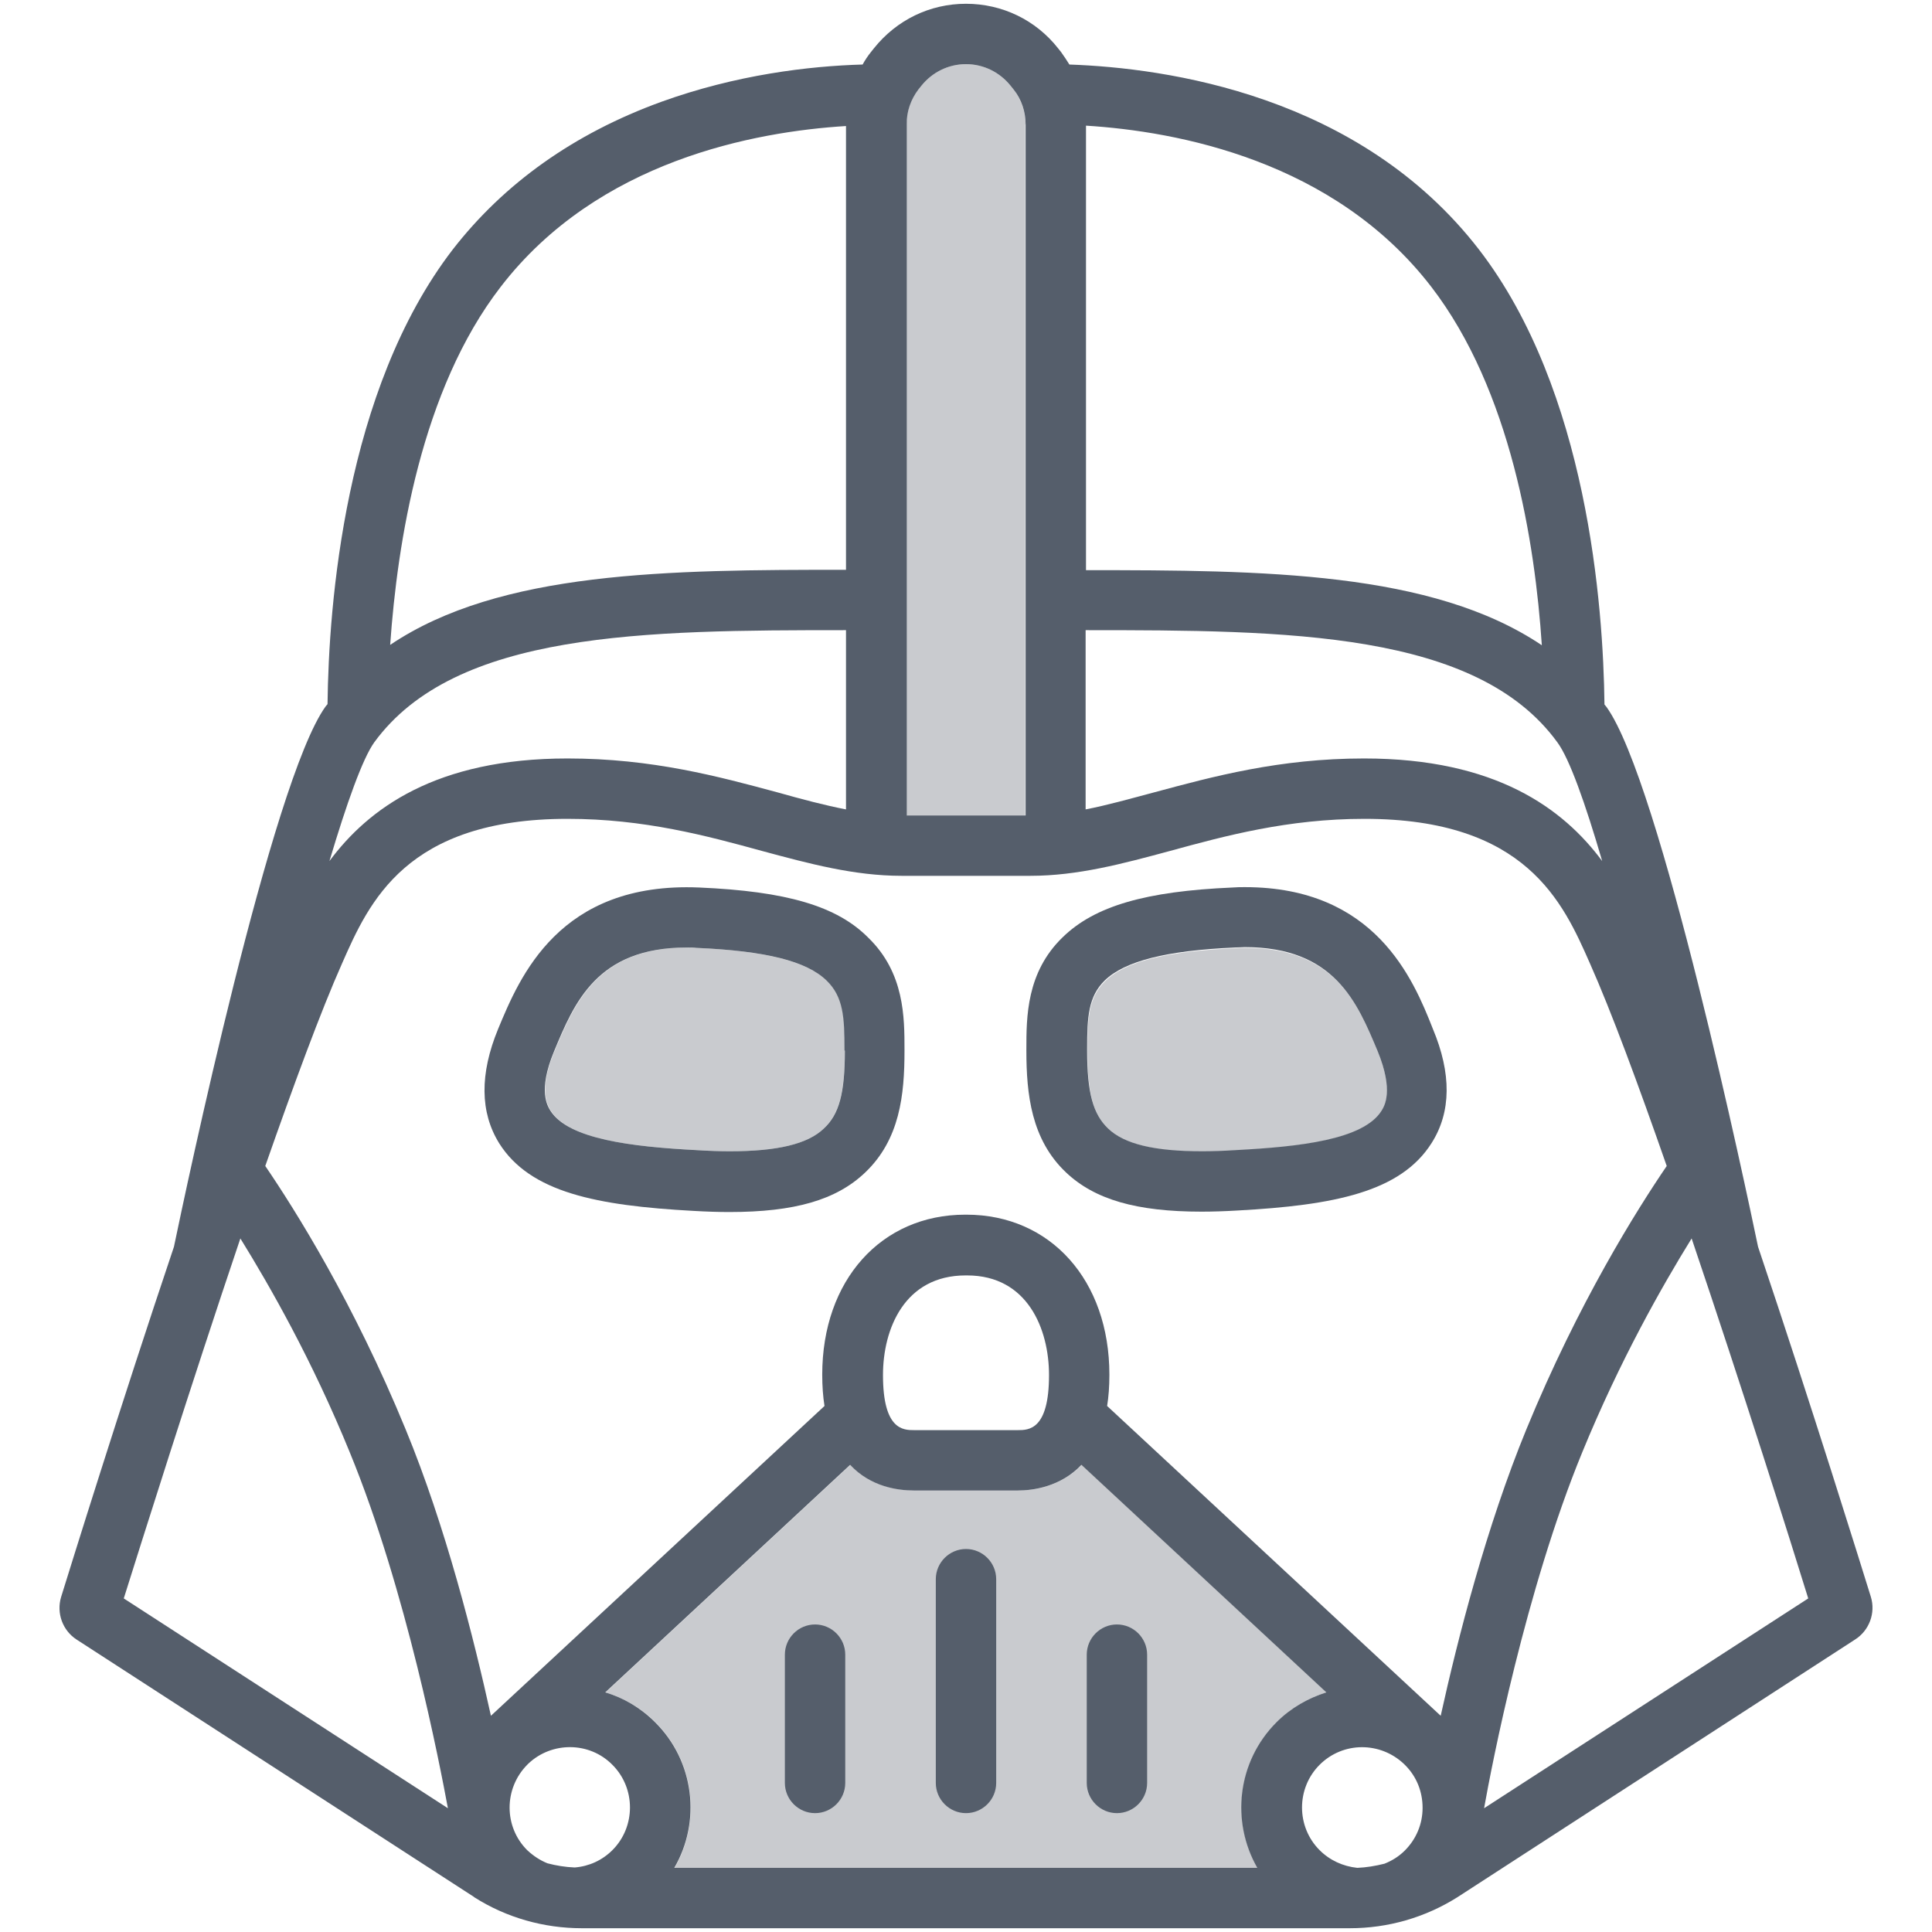
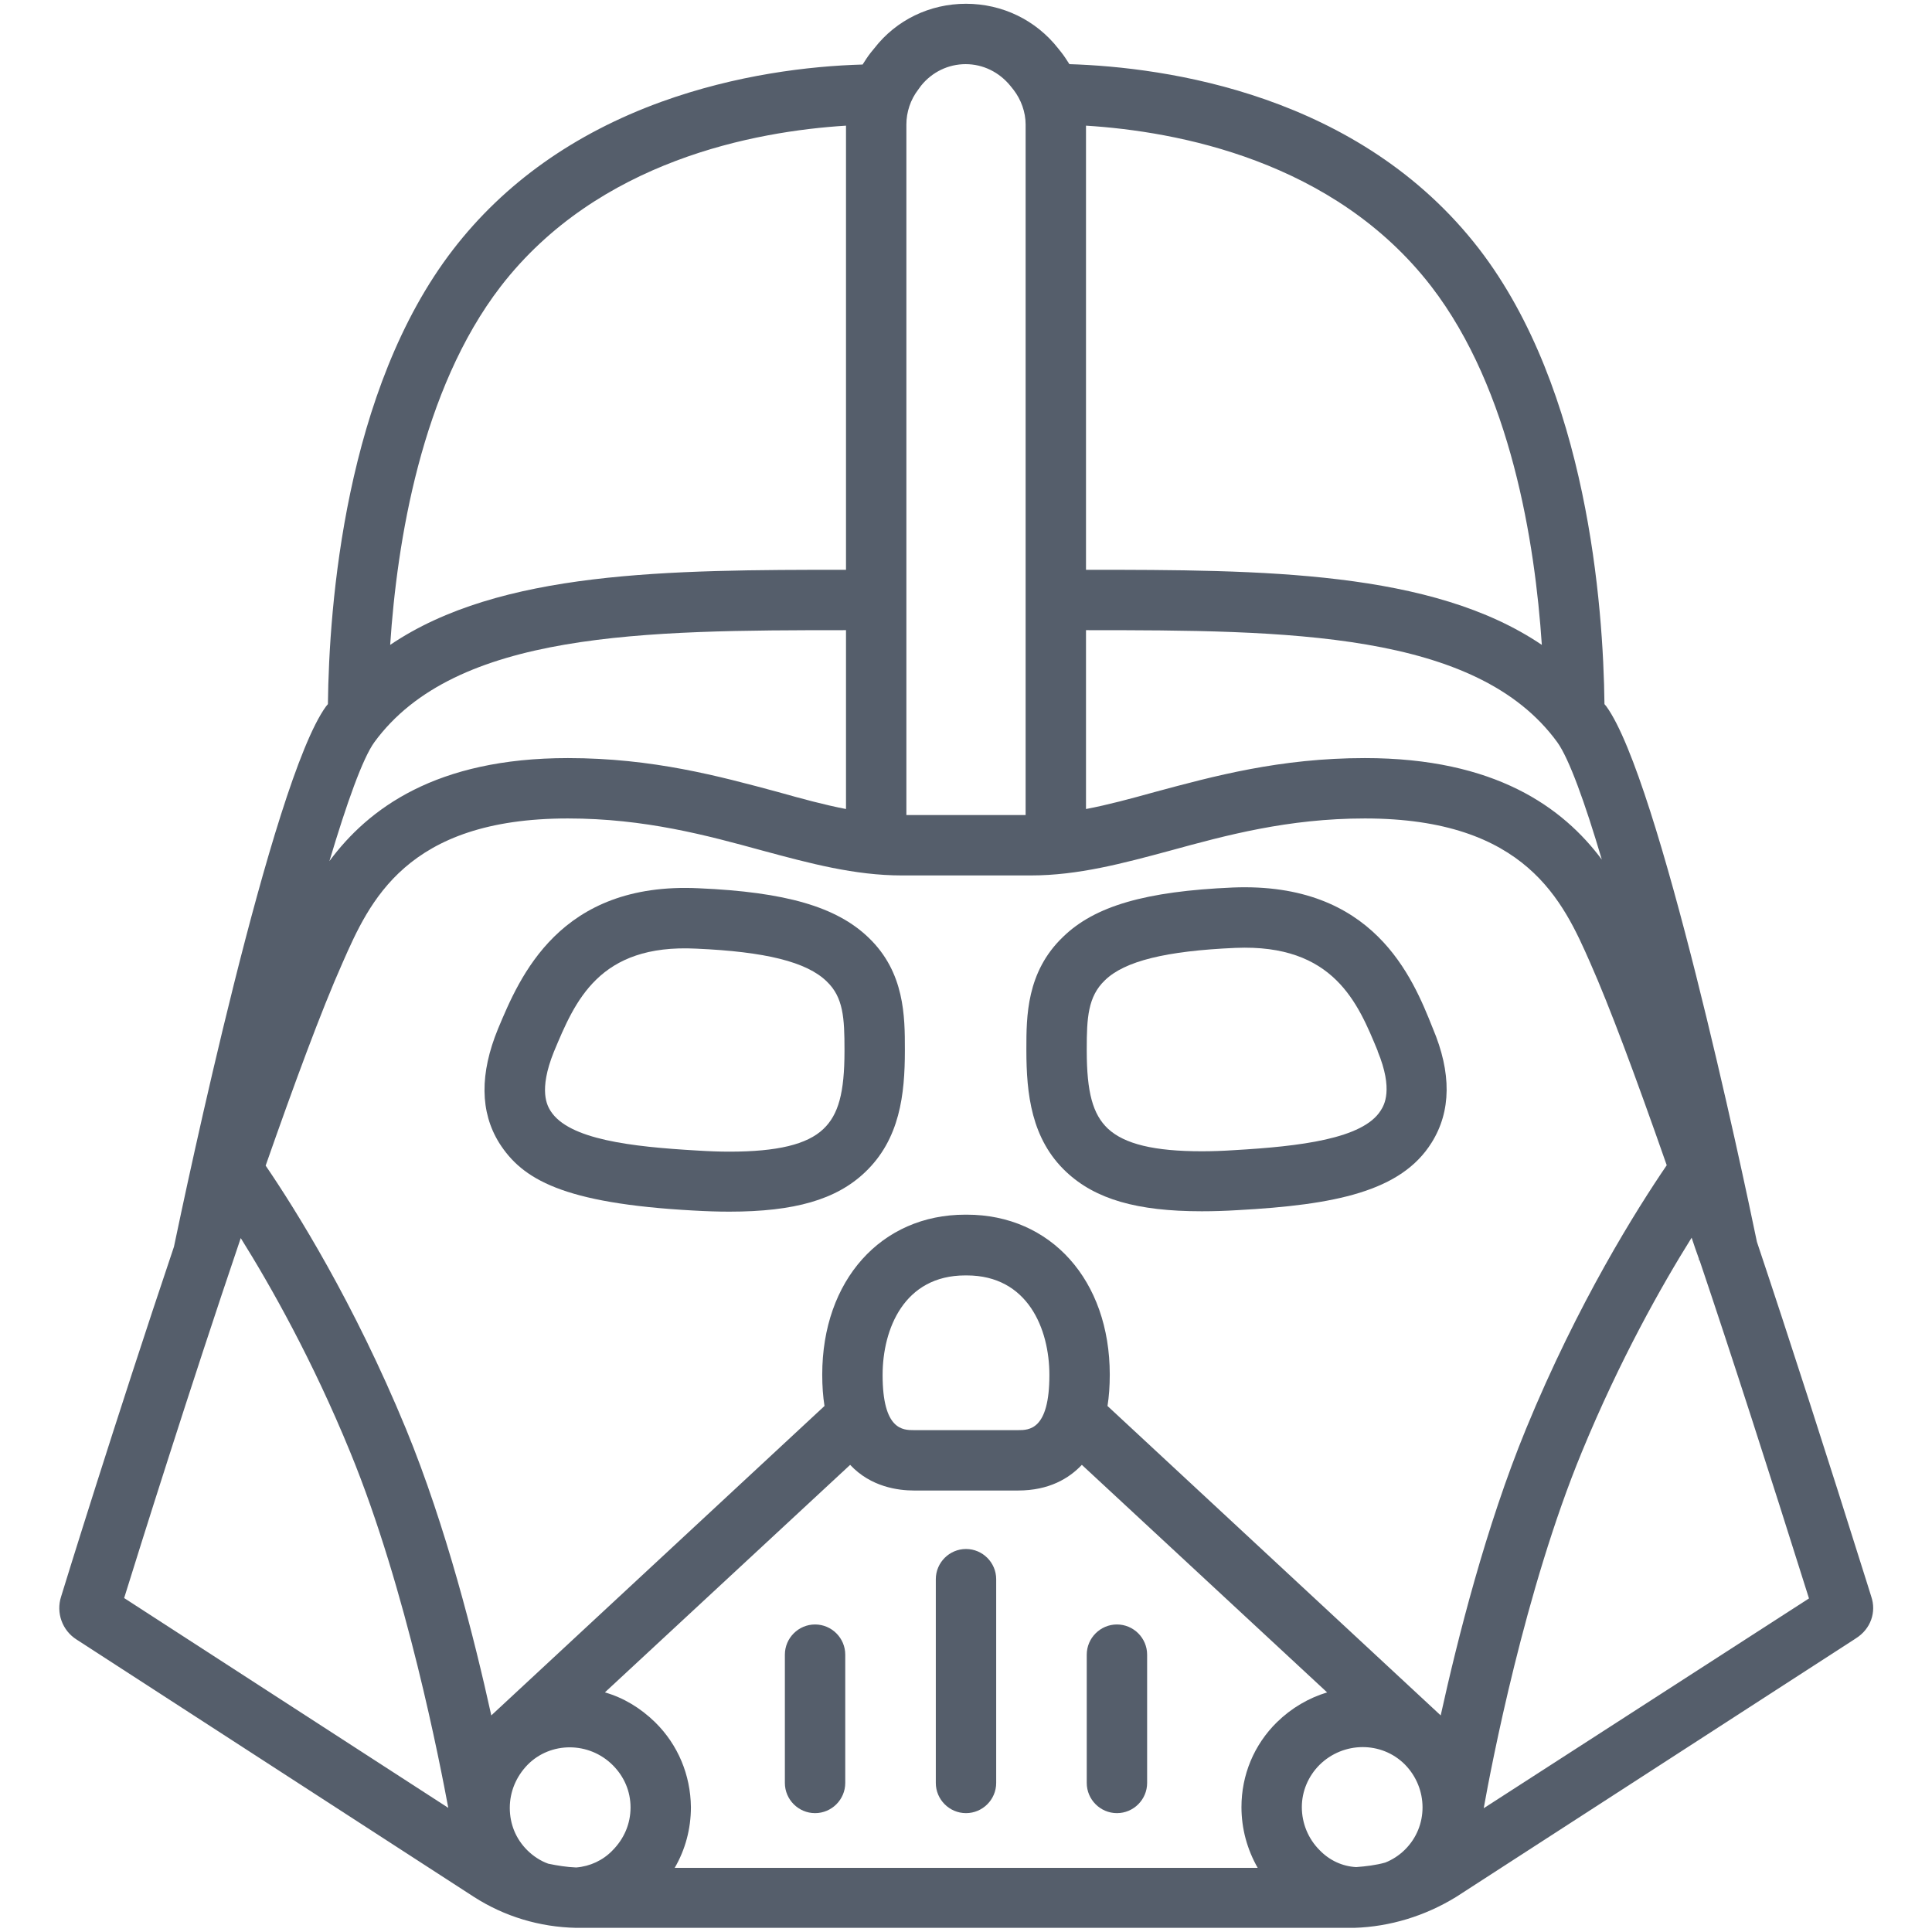
<svg xmlns="http://www.w3.org/2000/svg" version="1.1" id="Layer_1" x="0px" y="0px" viewBox="0 0 512 512" style="enable-background:new 0 0 512 512;" xml:space="preserve">
  <style type="text/css">
- 	.st0{fill:#C9CBCF;}
- 	.st1{fill:#555E6B;}
+ 	.st0{fill:#555E6B;}
</style>
  <g>
-     <path class="st0" d="M365.2,278.8c-5.4-13-11.4-27.6-35.2-27.6c-0.8,0-1.7,0-2.6,0.1h0c-18.3,0.8-29.2,3.5-34.5,8.7   c-4.4,4.3-4.7,9.7-4.7,18.2v0.3c0,11.3,1.5,16.9,5.6,20.7c4.3,4.1,12.3,6,24.9,6c2.6,0,5.6-0.1,8.7-0.3c17.3-0.9,34-2.9,38.8-10.4   C366.9,293.1,369.4,289.1,365.2,278.8z" />
-     <path class="st0" d="M193.4,305.1c12.7,0,20.6-1.9,24.9-6c4-3.8,5.6-9.4,5.6-20.7v-0.3c0-8.5-0.3-13.9-4.7-18.2   c-5.3-5.1-16.3-7.9-34.5-8.7c-0.9,0-1.8-0.1-2.6-0.1c-23.8,0-29.8,14.7-35.2,27.6v0c-4.3,10.3-1.7,14.4-0.9,15.7   c4.8,7.6,21.5,9.5,38.8,10.4C187.9,305,190.8,305.1,193.4,305.1z" />
-     <path class="st0" d="M269.7,395H256h0h-13.7c-4.1,0-11.4-1-16.9-6.8l-64.9,60.3c4.8,1.5,9.4,4.1,13.2,7.9   c10.5,10.5,12.1,26.4,5.1,38.6H256h77.3c-7.1-12.2-5.4-28.2,5.1-38.6c3.8-3.8,8.4-6.5,13.2-7.9l-64.9-60.3   C281.1,394,273.9,395,269.7,395z" />
-     <path class="st0" d="M271.8,33c0-3.3-1.1-6.6-3.2-9.3l-0.8-1c-2.9-3.6-7.2-5.7-11.8-5.7c-4.6,0-8.9,2.1-11.8,5.7l-0.8,1   c-2.1,2.6-3.2,5.9-3.2,9.3v183.1h31.5V33z" />
-   </g>
-   <g>
-     <path class="st1" d="M329.9,235.1c-1.1,0-2.1,0-3.3,0.1c-23,1-36.5,4.9-45,13.2c-9.6,9.3-9.6,21.1-9.6,29.7v0.3   c0,11.6,1.3,23.6,10.5,32.3c7.6,7.2,18.7,10.4,35.9,10.4c2.9,0,6.1-0.1,9.5-0.3c25.7-1.4,43.3-4.9,51.5-17.9   c5.2-8.2,5.3-18.4,0.3-30.3C374.5,259.4,364.4,235.1,329.9,235.1z M366.1,294.4c-4.8,7.6-21.5,9.5-38.8,10.4   c-3.1,0.2-6,0.3-8.7,0.3c-12.7,0-20.6-1.9-24.9-6c-4-3.8-5.6-9.4-5.6-20.7V278c0-8.5,0.3-13.9,4.7-18.2c5.3-5.1,16.3-7.9,34.5-8.7   h0c0.9,0,1.8-0.1,2.6-0.1c23.8,0,29.8,14.7,35.2,27.6C369.4,289.1,366.9,293.1,366.1,294.4z" />
-     <path class="st1" d="M296,430.5c-4.4,0-8,3.6-8,8v34c0,4.4,3.6,8,8,8s8-3.6,8-8v-34C304,434.1,300.4,430.5,296,430.5z" />
-     <path class="st1" d="M256,410.5c-4.4,0-8,3.6-8,8v54c0,4.4,3.6,8,8,8s8-3.6,8-8v-54C264,414.1,260.4,410.5,256,410.5z" />
-     <path class="st1" d="M185.3,235.2c-37.2-1.6-47.6,23.8-53.3,37.5c-4.9,11.9-4.8,22.1,0.3,30.3c8.2,13,25.8,16.5,51.5,17.9   c3.4,0.2,6.6,0.3,9.5,0.3c17.3,0,28.3-3.2,35.9-10.4c9.3-8.8,10.5-20.7,10.5-32.3v-0.3c0-8.6,0-20.4-9.6-29.7   C221.8,240.1,208.4,236.2,185.3,235.2z M223.9,278.4c0,11.3-1.5,16.9-5.6,20.7c-4.3,4.1-12.3,6-24.9,6c-2.6,0-5.6-0.1-8.7-0.3   c-17.3-0.9-34-2.9-38.8-10.4c-0.8-1.3-3.4-5.3,0.9-15.7c5.4-13,11.4-27.6,35.2-27.6c0.8,0,1.7,0,2.6,0.1   c18.3,0.8,29.2,3.5,34.5,8.7c4.4,4.3,4.7,9.7,4.7,18.2V278.4z" />
-     <path class="st1" d="M216,430.5c-4.4,0-8,3.6-8,8v34c0,4.4,3.6,8,8,8s8-3.6,8-8v-34C224,434.1,220.4,430.5,216,430.5z" />
-     <path class="st1" d="M495.8,423.2c-2.4-7.7-15.5-50-29.9-92.8c-3-14.4-25.9-123.4-40.2-143.1c-0.2-0.2-0.3-0.4-0.5-0.6   c-0.3-26.1-4.5-83.2-33.2-120.5c-31.7-41.1-83-48.2-108.6-49.1c-0.7-1.1-1.4-2.2-2.2-3.3l-0.8-1C274.5,5.3,265.6,1,256,1v0   c0,0,0,0,0,0s0,0,0,0v0c-9.6,0-18.4,4.3-24.4,11.8l-0.8,1c-0.8,1-1.6,2.2-2.2,3.3c-14.2,0.4-33.5,2.7-53.4,9.9   c-23.1,8.4-41.6,21.6-55.2,39.1c-28.7,37.3-32.9,94.4-33.2,120.5c-0.2,0.2-0.3,0.4-0.5,0.6C72,207,49.1,316,46.1,330.4   c-14.4,42.8-27.5,85.1-29.9,92.8c-1.3,4.3,0.4,8.9,4.1,11.3l105.3,68.2l0.1,0.1c8.5,5.4,18.4,8.2,28.5,8.2h203.5   c10.1,0,19.9-2.8,28.5-8.2l105.4-68.3C495.4,432.1,497.1,427.4,495.8,423.2z M349.7,490.3c-6.2-6.2-6.2-16.4,0-22.6   c6.2-6.2,16.1-6.2,22.4-0.2l0.3,0.3c3,3,4.6,7,4.6,11.3c0,4.3-1.7,8.3-4.7,11.3c-1.6,1.6-3.4,2.7-5.4,3.5c-2.4,0.6-4.8,1-7.2,1.1   C355.9,494.6,352.4,493,349.7,490.3z M381.8,454.7l-88.4-82.1c0.4-2.5,0.6-5.2,0.6-8.3c0-25-15.6-42.4-37.9-42.4H256h0h-0.2   c-22.3,0-37.9,17.4-37.9,42.4c0,3,0.2,5.8,0.6,8.3l-88.4,82.1c-4.5-20.4-12-50.2-22.6-75.9c-13.8-33.6-29.3-58.2-37.2-69.8   c7.5-21.4,14.7-41,20.4-53.8c7.1-16.1,16.9-38.2,59.7-38.2c20.3,0,36.9,4.5,51.5,8.5c12.6,3.4,24.5,6.6,37,6.6h34.2   c12.5,0,24.4-3.2,37-6.6c14.6-4,31.2-8.5,51.5-8.5c42.8,0,52.6,22.1,59.7,38.2c5.7,12.8,12.9,32.3,20.4,53.8   c-7.9,11.6-23.4,36.2-37.2,69.8C393.9,404.6,386.3,434.3,381.8,454.7z M278,364.4c0,14.6-5.4,14.6-8.3,14.6H256h0h-13.7   c-2.9,0-8.3,0-8.3-14.6c0-12.2,5.7-26.4,21.9-26.4h0.2h0h0.2C272.3,338,278,352.2,278,364.4z M162.3,467.7c6.2,6.2,6.2,16.4,0,22.6   c-2.7,2.7-6.2,4.3-10,4.6c-2.5-0.1-4.9-0.5-7.2-1.1c-2-0.8-3.8-2-5.4-3.5c-6.2-6.2-6.2-16.3,0-22.6l0.3-0.3   C146.2,461.5,156.2,461.5,162.3,467.7z M224.2,167v47.5c-5.7-1.1-11.7-2.7-18.1-4.5c-15.6-4.2-33.2-9-55.7-9   c-34.9,0-52.8,13.3-63.1,27.2c4.6-15.4,8.8-27.2,11.9-31.5C120.7,167.3,170.8,167,224.2,167z M287.8,167   c53.4,0,103.5,0.3,124.9,29.7c3.2,4.3,7.4,16.1,11.9,31.5c-10.3-13.9-28.2-27.2-63.1-27.2c-22.5,0-40.1,4.8-55.7,9   c-6.4,1.7-12.4,3.4-18.1,4.5V167z M379.3,76c21.1,27.4,27.5,67.8,29.3,95c-29.1-19.6-73.8-19.9-120.8-19.9V33.3   C311.9,34.8,353.5,42.5,379.3,76z M243.4,23.7l0.8-1c2.9-3.6,7.2-5.7,11.8-5.7c4.6,0,8.9,2.1,11.8,5.7l0.8,1   c2.1,2.6,3.2,5.9,3.2,9.3v183.1h-31.5V33C240.2,29.6,241.4,26.3,243.4,23.7z M132.7,76c25.8-33.5,67.4-41.1,91.5-42.6V151   c-47,0-91.7,0.3-120.8,19.9C105.3,143.8,111.6,103.3,132.7,76z M63.7,328.2c7.8,12.6,19,32.2,29,56.7c15,36.5,23.9,83,26,94.3   l-85.9-55.6C37.4,409,50.3,367.9,63.7,328.2z M178.7,495c7.1-12.2,5.4-28.2-5.1-38.6c-3.8-3.8-8.4-6.5-13.2-7.9l64.9-60.3   c5.5,5.9,12.8,6.8,16.9,6.8H256h0h13.7c4.1,0,11.4-1,16.9-6.8l64.9,60.3c-4.8,1.5-9.4,4.1-13.2,7.9c-10.5,10.5-12.1,26.4-5.1,38.6   H256H178.7z M393.3,479.2c2-11.3,11-57.8,26-94.3c10-24.4,21.2-44.1,29-56.7c13.4,39.6,26.4,80.8,30.9,95.4L393.3,479.2z" />
+     <path class="st0" d="M326.7,235.2L326.7,235.2c-23.1,1-36.6,4.9-45,13.1c-9.7,9.3-9.7,21.1-9.7,29.7v0.3c0,11.6,1.3,23.6,10.6,32.3   c7.7,7.2,18.7,10.4,35.9,10.4c3,0,6.3-0.1,9.5-0.3c25.7-1.4,43.3-4.9,51.4-17.9c5.2-8.3,5.3-18.5,0.3-30.3   C374.3,258.9,364,233.7,326.7,235.2z M365.9,294.3c-4.7,7.5-21.4,9.5-38.8,10.5c-3,0.2-5.9,0.3-8.6,0.3c-12.6,0-20.5-1.9-24.9-6   c-4-3.8-5.6-9.6-5.6-20.7V278c0-8.2,0.3-13.9,4.8-18.2c5.2-5.1,16.2-7.8,34.6-8.6c26.1-1.1,32.5,14.7,37.7,27.3l0,0.1   C369.3,288.8,366.8,292.9,365.9,294.3z" />
+     <path class="st0" d="M296,480.5c4.4,0,8-3.6,8-8v-34c0-4.4-3.6-8-8-8s-8,3.6-8,8v34C288,476.9,291.6,480.5,296,480.5z" />
+     <path class="st0" d="M256,480.5c4.4,0,8-3.6,8-8v-54c0-4.4-3.6-8-8-8c-4.4,0-8,3.6-8,8v54C248,476.9,251.6,480.5,256,480.5z" />
+     <path class="st0" d="M185.2,235.4c-37-1.8-47.5,23.6-53.2,37.2l7.4,3.1l-7.4-3.1l0,0c-4.9,11.9-4.8,22.1,0.3,30.3   c6.1,9.6,16.8,16,51.4,17.9c3.5,0.2,6.6,0.3,9.6,0.3c17.3,0,28.3-3.2,35.9-10.4c9.3-8.8,10.6-20.7,10.6-32.3v-0.3   c0-8.6,0-20.4-9.6-29.6C221.7,240.3,208.2,236.4,185.2,235.4z M223.8,278.5c0,11.1-1.6,16.9-5.6,20.7c-4.3,4.1-12.2,6-24.9,6   c-2.6,0-5.4-0.1-8.6-0.3c-17.3-1-34-2.9-38.8-10.5c-0.8-1.3-3.3-5.3,0.9-15.7l0,0c5.6-13.4,11.9-28.6,37.7-27.3   c18.3,0.8,29.3,3.5,34.6,8.7c4.4,4.2,4.7,9.7,4.7,18.1V278.5z" />
+     <path class="st0" d="M216,480.5c4.4,0,8-3.6,8-8v-34c0-4.4-3.6-8-8-8s-8,3.6-8,8v34C208,476.9,211.6,480.5,216,480.5z" />
+     <path class="st0" d="M495.9,423.1l-1-3.2c-10.9-34.7-20.7-65.1-29.3-90.8c-3.8-18.4-25.9-122.6-39.9-141.9   c-0.2-0.2-0.3-0.4-0.5-0.6c-0.3-26.1-4.5-83.3-33.2-120.6c-31.7-41.1-83-48.2-108.6-49c-0.7-1.1-1.4-2.2-2.2-3.2l-0.8-1   C274.5,5.3,265.6,1,256,1c-9.6,0-18.5,4.3-24.3,11.8l-0.9,1.1c-0.8,1-1.5,2.1-2.2,3.2c-14.1,0.4-33.5,2.7-53.4,9.9   c-23.1,8.4-41.6,21.6-55.1,39.1c-28.7,37.2-32.9,94.4-33.2,120.5c-0.2,0.2-0.3,0.4-0.5,0.6C72,207,49.1,316.1,46.1,330.4   c-15.4,45.7-29.3,90.7-29.9,92.7c-1.4,4.3,0.3,9,4.1,11.4l105.3,68.2c8.1,5.2,17.4,8,27.1,8.2l0,0c0,0,0.1,0,0.1,0   c0.4,0,0.8,0,1.2,0h203.6c0.4,0,0.8,0,1.2,0c0,0,0.1,0,0.1,0l0,0c9.4-0.3,18.7-3.1,27-8.2l105.6-68.3l0.3-0.2   C495.8,431.7,497.3,427.2,495.9,423.1z M139.7,490.3c-3-3-4.6-6.9-4.6-11.2c0-4.3,1.7-8.3,4.7-11.4c6.1-6.2,16.3-6.2,22.6,0.1   c3,3,4.7,6.9,4.7,11.2c0,4.3-1.7,8.3-4.8,11.4c-2.5,2.6-5.9,4.2-9.6,4.5c-2.5-0.1-5-0.5-7.4-1C143.3,493.2,141.3,491.9,139.7,490.3   z M173.6,456.4c-3.9-3.8-8.4-6.5-13.3-7.9l65-60.3c5.5,5.9,12.8,6.8,16.9,6.8H256h13.8c8.2,0,13.5-3.2,16.9-6.8l65,60.3   c-4.9,1.5-9.4,4.1-13.3,7.9c-6.1,6-9.4,14-9.4,22.5c0,5.7,1.5,11.2,4.3,16.1H178.8c2.8-4.8,4.3-10.3,4.3-16.1   C183,470.4,179.7,462.4,173.6,456.4z M233.9,364.4c0-12.2,5.7-26.4,21.9-26.4h0.2h0.2c16.2,0,21.9,14.2,21.9,26.4   c0,14.6-5.4,14.6-8.3,14.6H256h-13.8C239.3,379,233.9,379,233.9,364.4z M349.7,490.3c-3-3-4.7-7.1-4.7-11.4c0-4.2,1.7-8.2,4.7-11.2   c6.3-6.2,16.4-6.3,22.6-0.1c6.2,6.3,6.3,16.4,0,22.6c-1.5,1.5-3.4,2.7-5.2,3.4c-2.5,0.7-5.1,1-7.7,1.2   C355.7,494.6,352.3,493,349.7,490.3z M381.8,454.6l-88.3-82c0.4-2.5,0.6-5.3,0.6-8.3c0-25-15.6-42.4-37.9-42.4H256h-0.2   c-22.3,0-37.9,17.4-37.9,42.4c0,3,0.2,5.8,0.6,8.3l-88.3,82c-4.5-20.4-12-50.1-22.6-75.9c-13.8-33.5-29.3-58.2-37.2-69.8   c7.5-21.4,14.7-41,20.4-53.8c7.1-16.1,16.8-38.2,59.7-38.2c20.4,0,36.9,4.5,51.5,8.5c12.6,3.4,24.5,6.6,37,6.6h34.2   c12.5,0,24.4-3.2,37-6.6c14.6-4,31.1-8.5,51.5-8.5c42.8,0,52.6,22.1,59.7,38.2c5.1,11.5,11.9,29.7,20.3,53.7   c-7.9,11.6-23.5,36.3-37.3,69.9C393.8,404.5,386.3,434.2,381.8,454.6z M224.2,167v47.4c-5.7-1.1-11.6-2.7-18-4.5   c-15.6-4.2-33.2-9-55.7-9c-35,0-52.9,13.4-63.2,27.3c4.6-15.4,8.8-27.2,11.9-31.5C120.7,167.3,170.8,167,224.2,167z M287.8,167   c53.3,0,103.5,0.3,124.9,29.7c3.1,4.3,7.3,15.9,11.8,31.1c-10.3-13.8-28.2-26.9-62.8-26.9c-22.5,0-40.1,4.8-55.7,9   c-6.5,1.8-12.4,3.4-18.2,4.5V167z M379.3,75.9c21.1,27.4,27.5,67.9,29.3,95c-29.1-19.7-73.8-19.9-120.8-19.9V33.3   C311.9,34.8,353.5,42.5,379.3,75.9z M243.3,23.8l0.8-1.1c2.9-3.6,7.2-5.7,11.8-5.7s8.9,2.1,11.9,5.8l0.8,1c2,2.6,3.2,5.9,3.2,9.2   v183h-31.6V33C240.2,29.7,241.3,26.4,243.3,23.8z M132.7,75.9c25.8-33.4,67.4-41.1,91.5-42.6V151c-47,0-91.7,0.2-120.8,19.9   C105.2,143.7,111.6,103.3,132.7,75.9z M63.8,328.1c8,12.8,19,32.3,29,56.7c15,36.5,23.9,83.1,26,94.3l-85.9-55.6   C37,410.3,50.1,368.5,63.8,328.1z M393.2,479.2c2-11.2,10.9-57.8,26-94.4c10.1-24.5,21.1-44,29.1-56.8c0.6,1.8,1.2,3.6,1.9,5.5   c0,0.2,0.1,0.4,0.1,0.5l0.1,0c8.6,25.5,18.3,55.6,29,89.6L393.2,479.2z" />
  </g>
</svg>
